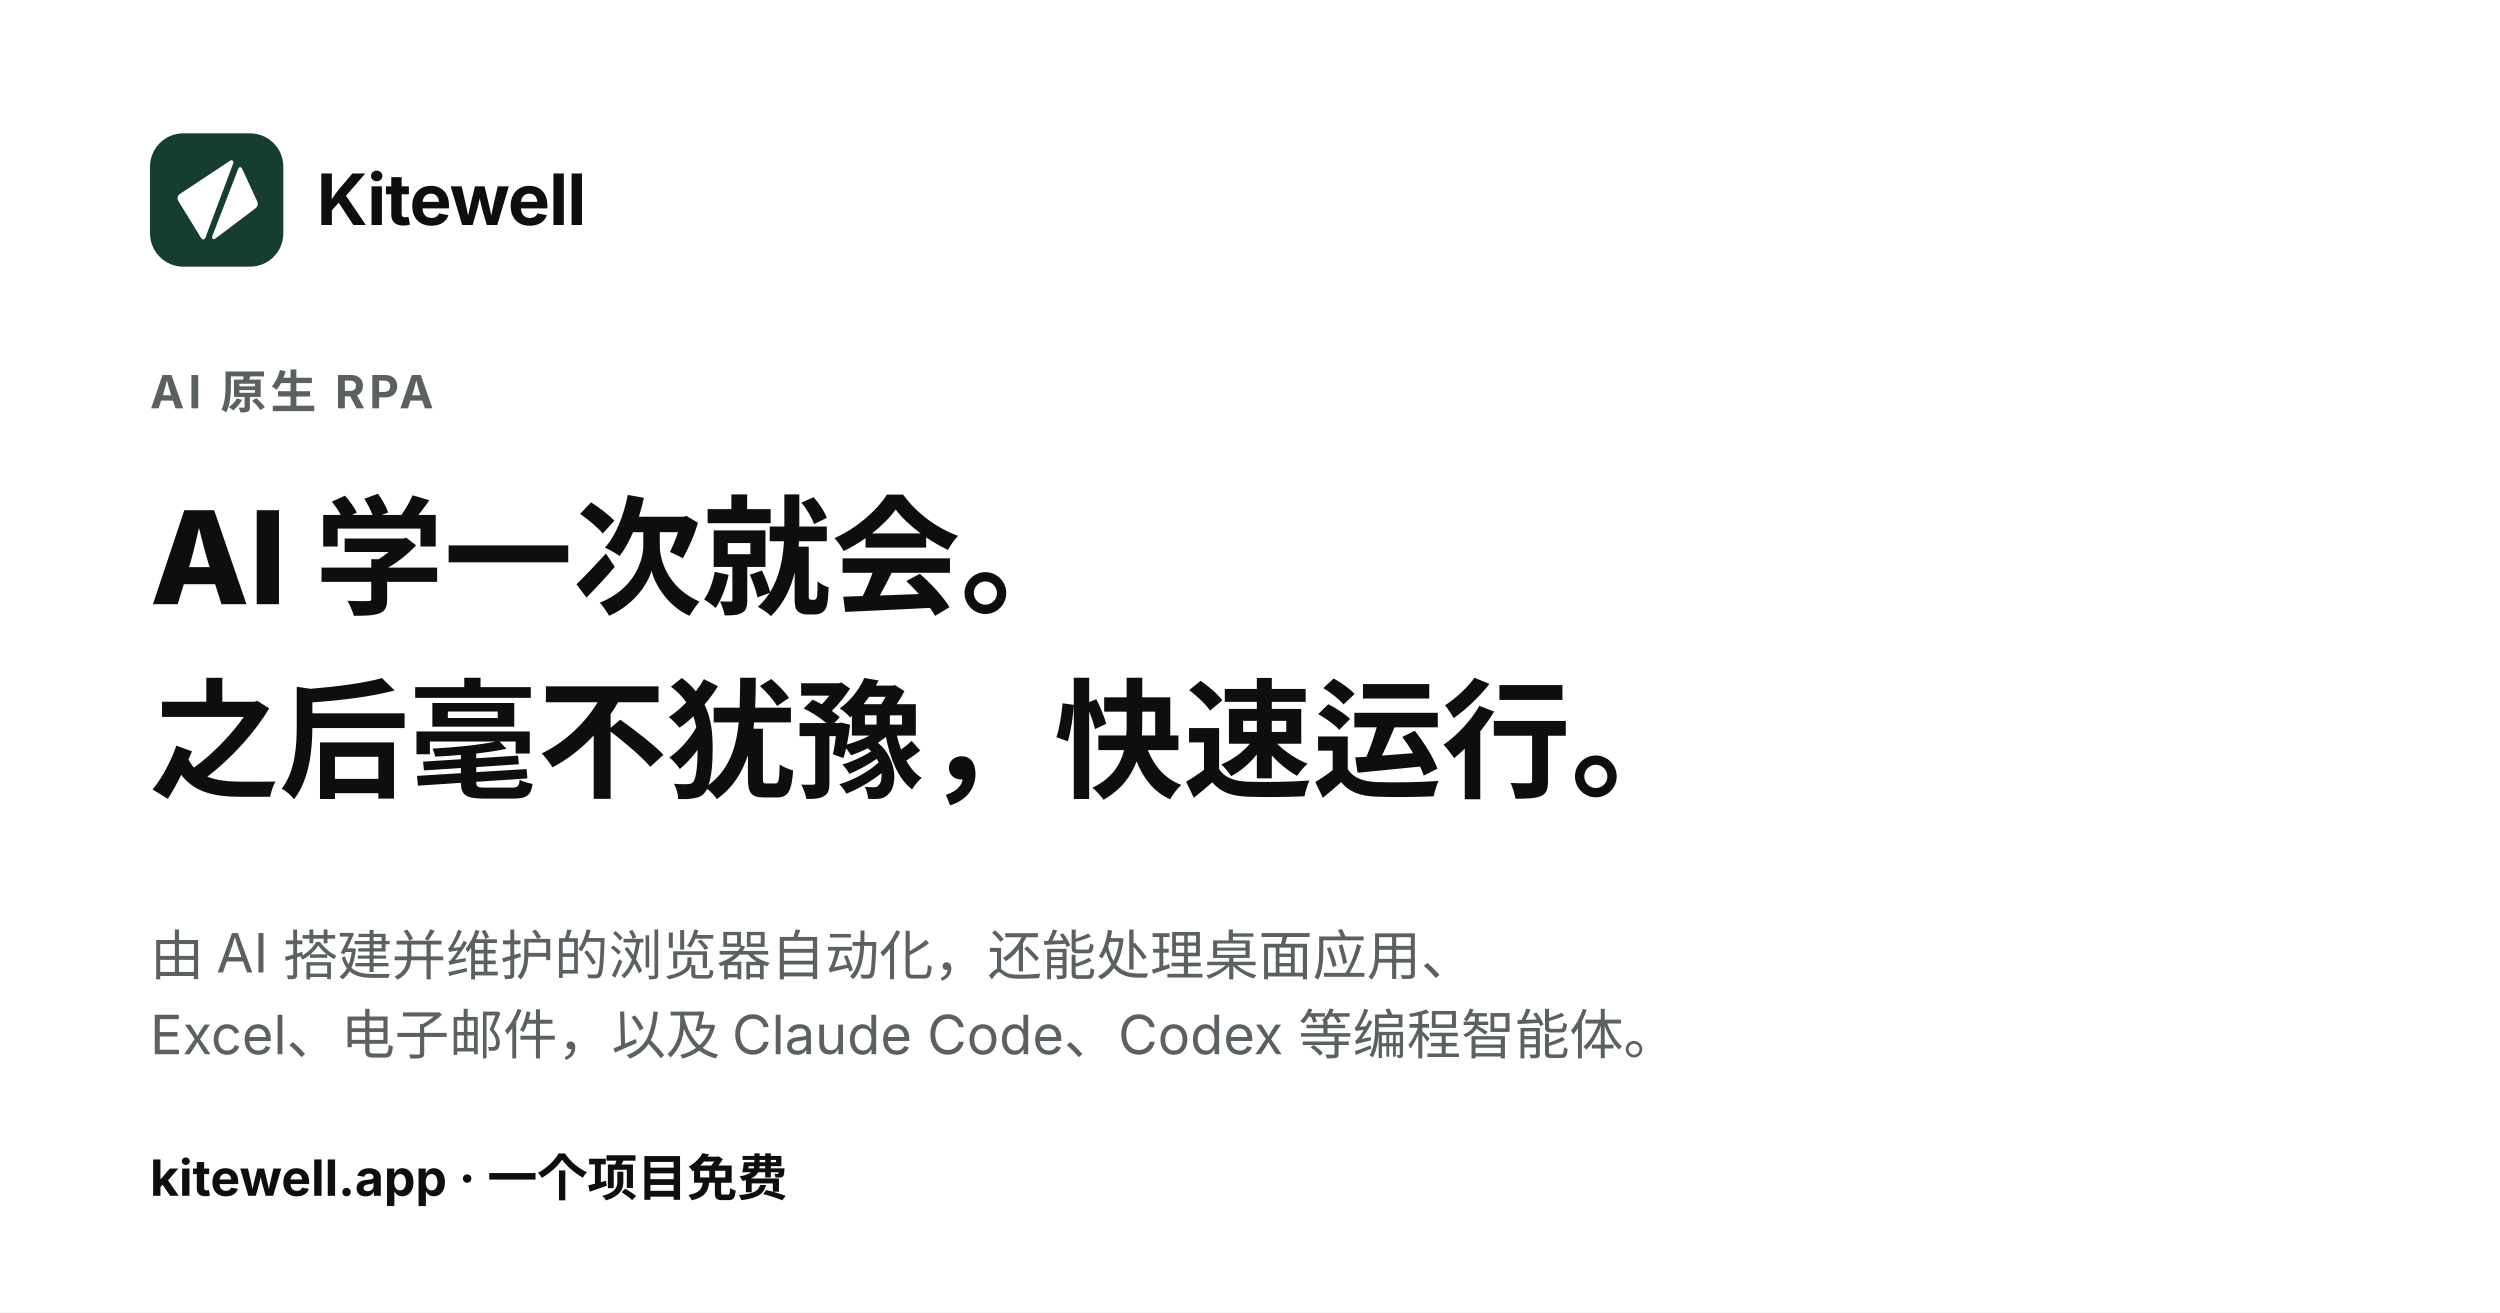
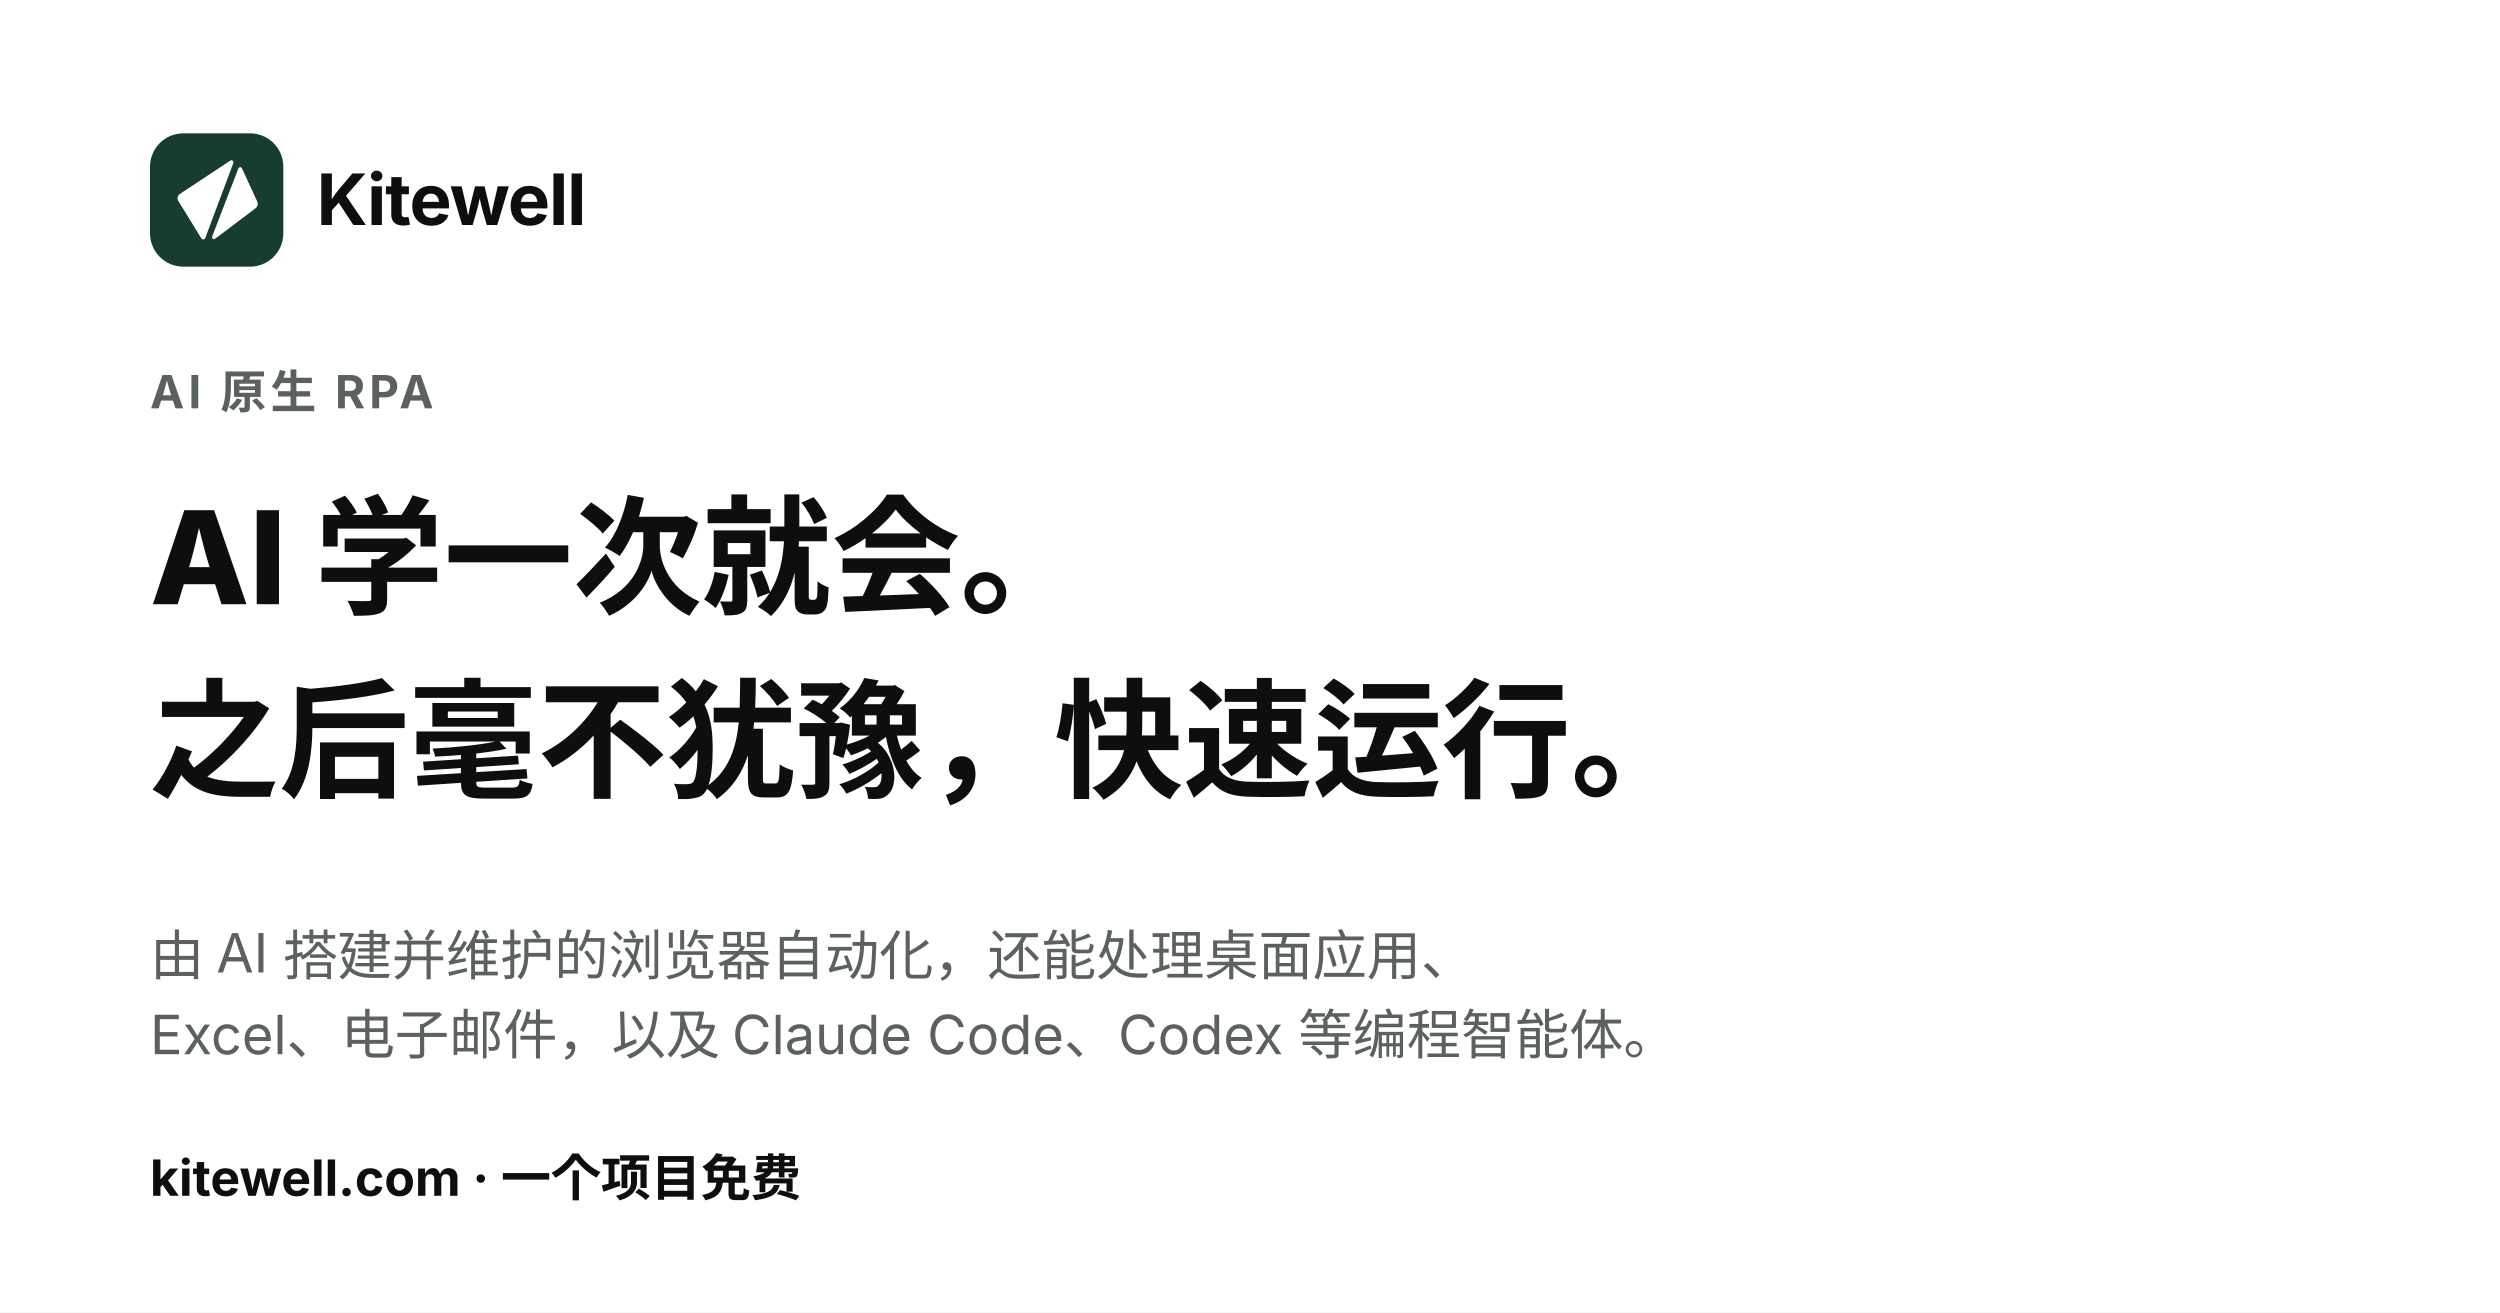
<svg xmlns="http://www.w3.org/2000/svg" width="1200" height="630" viewBox="0 0 1200 630">
  <rect width="1200" height="630" fill="#ffffff" />
  <svg x="72" y="64" width="64" height="64" viewBox="0 0 64 64">
    <rect width="64" height="64" rx="16" fill="#173d33" />
    <g transform="translate(10 10) scale(.6875)" fill="#ffffff">
      <path d="M41.5 4.5C42.7 3.7 44.1 4.9 43.6 6.3L24.1 58.4C23.7 59.7 22 59.9 21.3 58.8L5.3 32.8C4.2 31.1 4.6 28.9 6.3 27.8Z" />
      <path d="M47.1 10.1C47.6 8.8 49.1 8.7 49.7 10L60.3 33C61.1 34.7 60.6 36.7 59.1 37.8L31 59C29.8 59.9 28.4 58.8 28.9 57.4Z" />
    </g>
  </svg>
  <text x="152" y="108" fill="#0c0f0e" font-family="-apple-system, BlinkMacSystemFont, &quot;PingFang SC&quot;, &quot;Hiragino Sans GB&quot;, &quot;Microsoft YaHei&quot;, sans-serif" font-size="34" font-weight="700" letter-spacing="-0.5">Kitewell</text>
  <text x="72" y="196" fill="#5a615e" font-family="-apple-system, BlinkMacSystemFont, &quot;PingFang SC&quot;, &quot;Hiragino Sans GB&quot;, &quot;Microsoft YaHei&quot;, sans-serif" font-size="22" font-weight="650" letter-spacing="2">AI 原生 RPA</text>
  <text x="72" y="290" fill="#0c0f0e" font-family="-apple-system, BlinkMacSystemFont, &quot;PingFang SC&quot;, &quot;Hiragino Sans GB&quot;, &quot;Microsoft YaHei&quot;, sans-serif" font-size="62" font-weight="800">AI 学一次就会。</text>
  <text x="72" y="378" fill="#0c0f0e" font-family="-apple-system, BlinkMacSystemFont, &quot;PingFang SC&quot;, &quot;Hiragino Sans GB&quot;, &quot;Microsoft YaHei&quot;, sans-serif" font-size="62" font-weight="800">之后毫不犹豫，快速运行。</text>
  <text x="72" y="468" fill="#5a615e" font-family="-apple-system, BlinkMacSystemFont, &quot;PingFang SC&quot;, &quot;Hiragino Sans GB&quot;, &quot;Microsoft YaHei&quot;, sans-serif" font-size="26">由 AI 搭建并维护的浏览器自动化，还能处理桌面应用、</text>
  <text x="72" y="506" fill="#5a615e" font-family="-apple-system, BlinkMacSystemFont, &quot;PingFang SC&quot;, &quot;Hiragino Sans GB&quot;, &quot;Microsoft YaHei&quot;, sans-serif" font-size="26">Excel、电子邮件，以及 Claude Code、Codex 等编程智能体。</text>
-   <text x="72" y="574" fill="#0c0f0e" font-family="-apple-system, BlinkMacSystemFont, &quot;PingFang SC&quot;, &quot;Hiragino Sans GB&quot;, &quot;Microsoft YaHei&quot;, sans-serif" font-size="24" font-weight="650">kitewell.app · 一个项目免费</text>
+   <text x="72" y="574" fill="#0c0f0e" font-family="-apple-system, BlinkMacSystemFont, &quot;PingFang SC&quot;, &quot;Hiragino Sans GB&quot;, &quot;Microsoft YaHei&quot;, sans-serif" font-size="24" font-weight="650">kitewell.com · 一个项目免费</text>
</svg>
